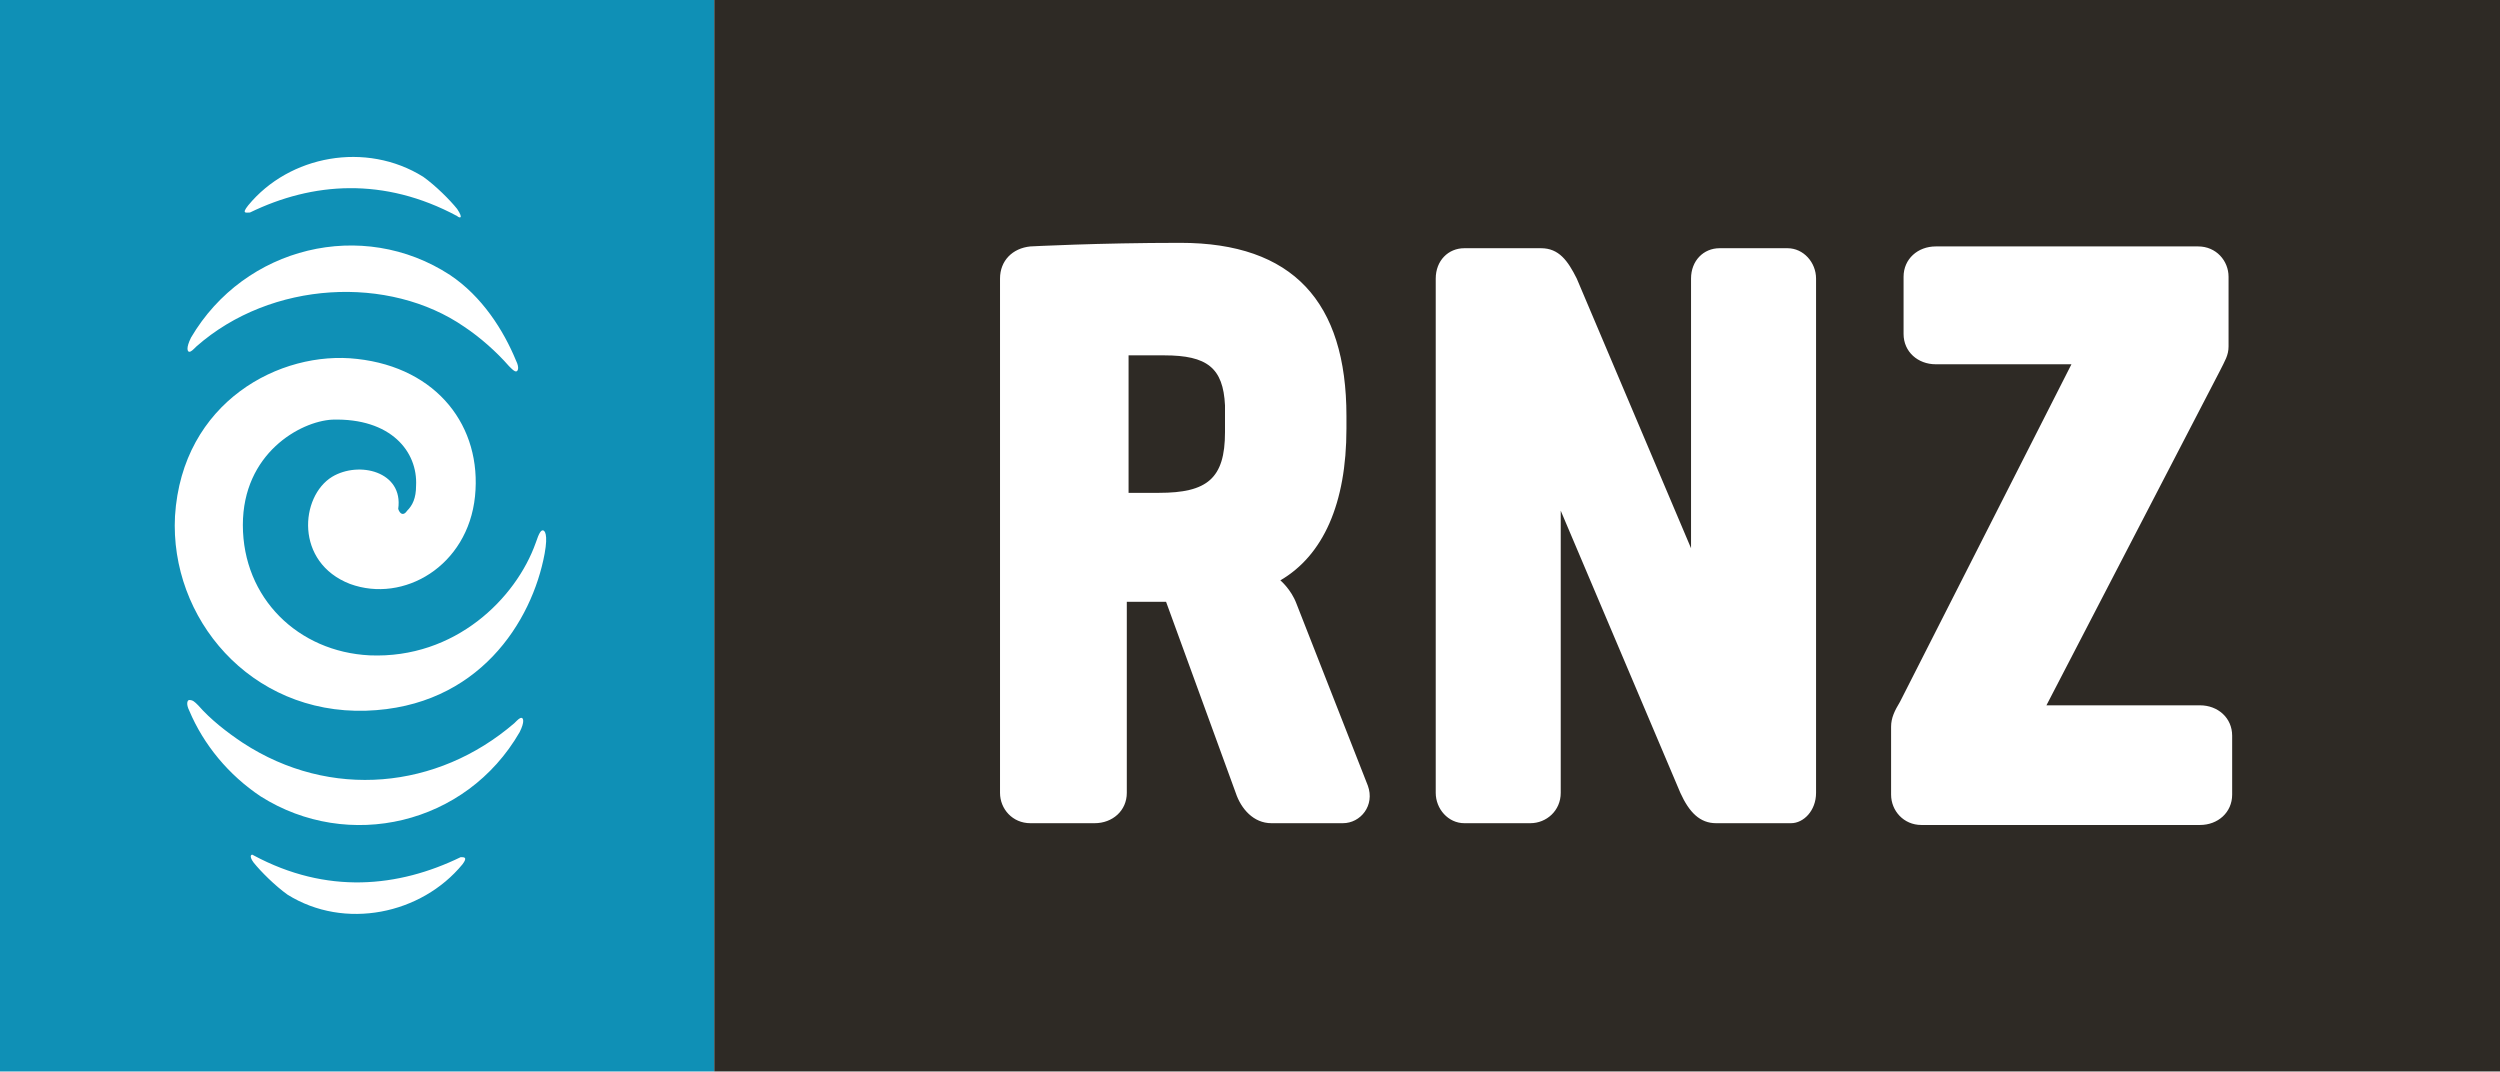
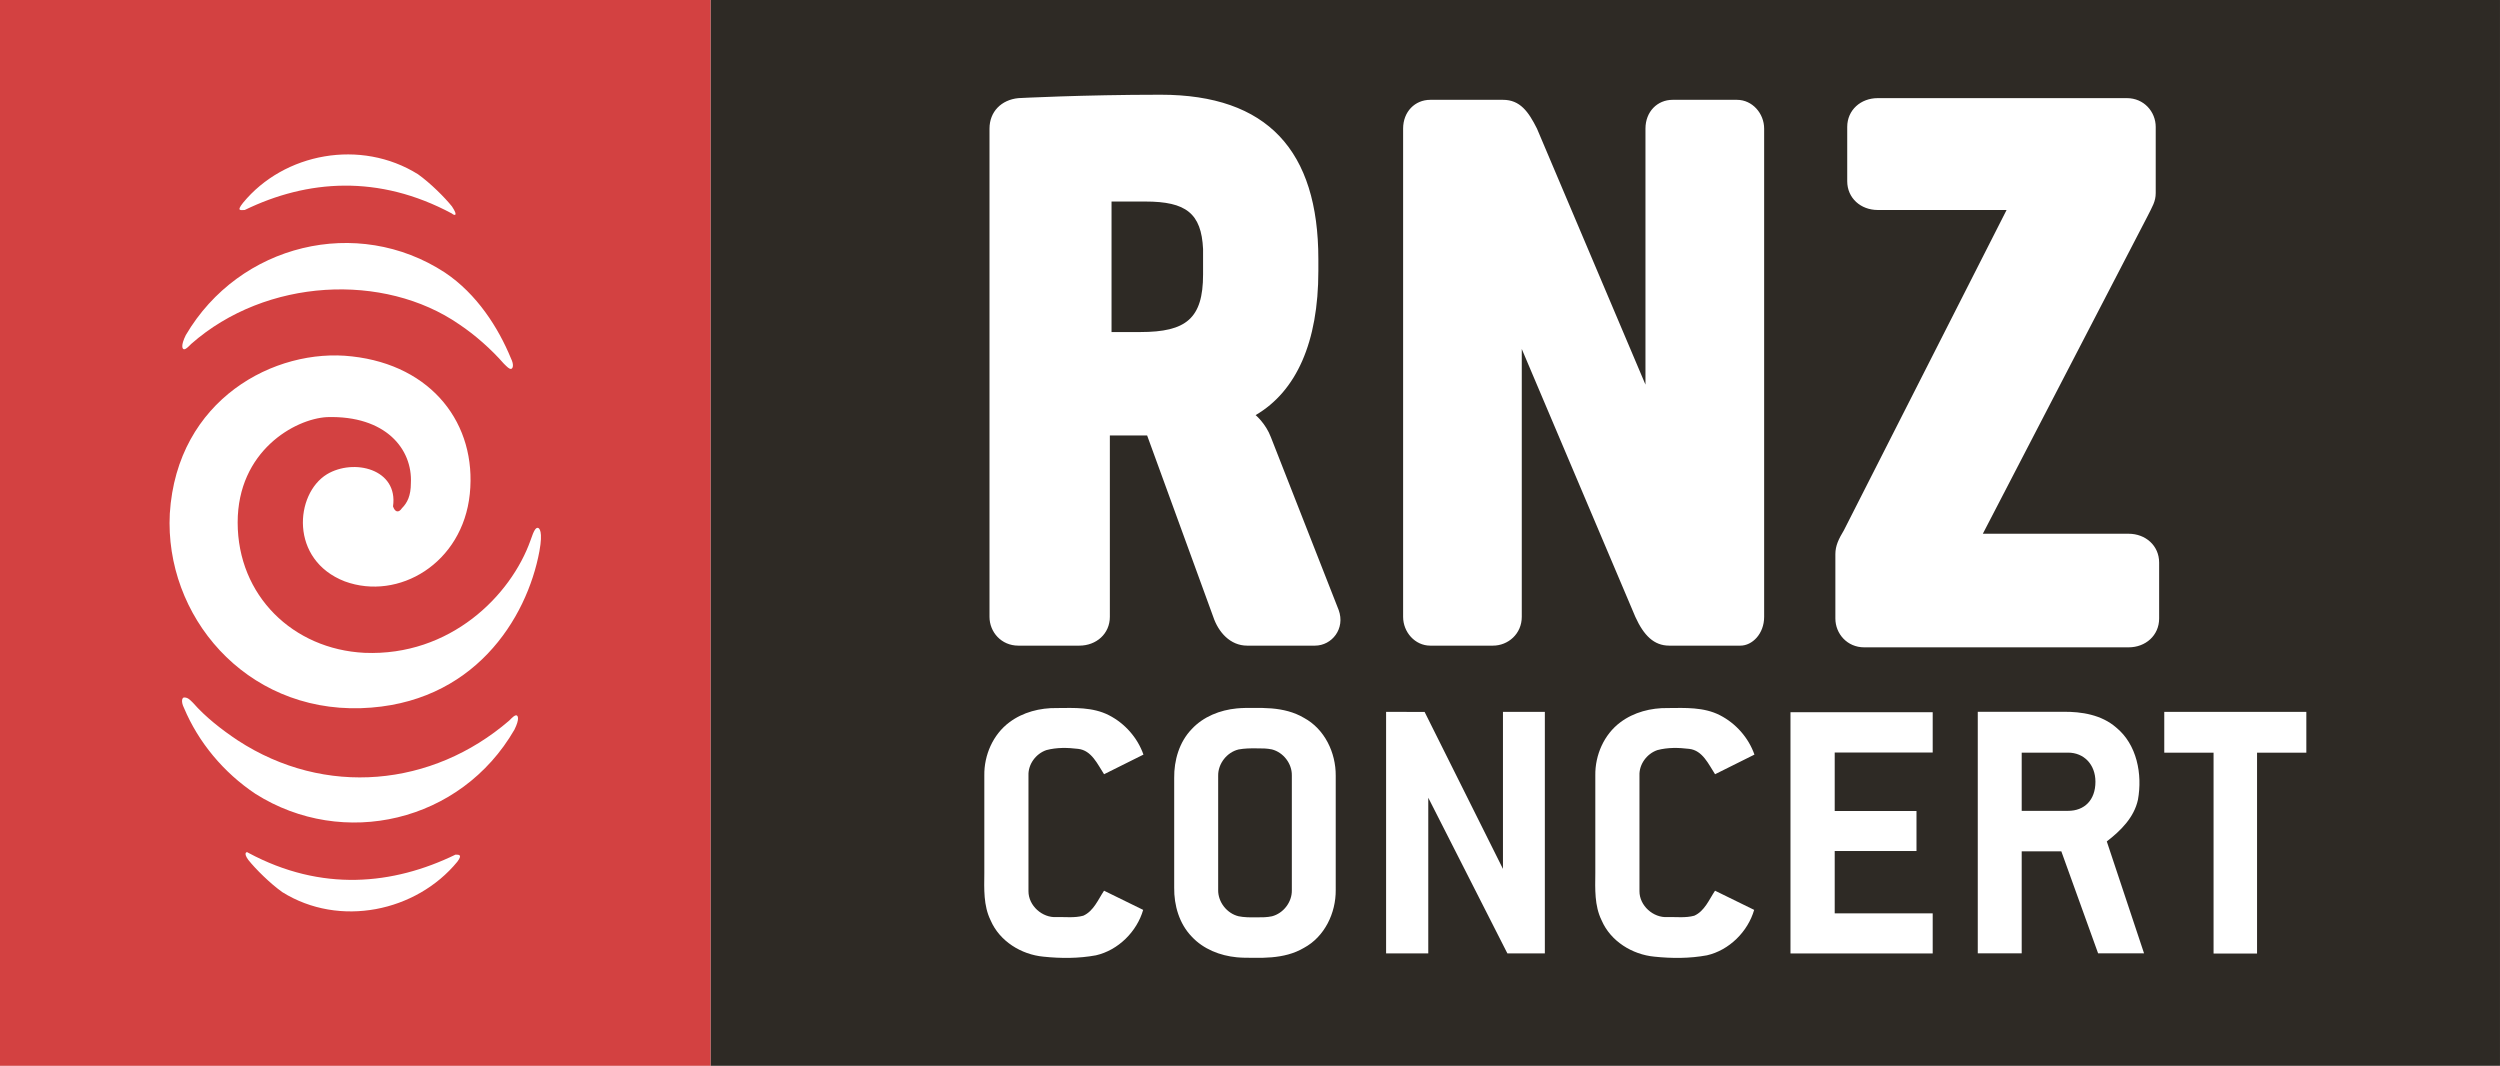
- <svg xmlns="http://www.w3.org/2000/svg" id="Layer_1" width="140" height="60" space="preserve" version="1.1" viewBox="0 0 140 60">
+ <svg xmlns="http://www.w3.org/2000/svg" id="Layer_1" width="950" height="405" space="preserve" version="1.1" viewBox="0 0 950 405">
  <link id="dark-mode" href="" rel="stylesheet" type="text/css" />
  <style id="dark-mode-custom-style" type="text/css" />
-   <path id="rect4487" d="m0 0h40v60h-40z" clip-rule="evenodd" fill="#0f90b6" fill-rule="evenodd" />
-   <path id="path4489" class="st1" d="m22.8 28.6c0.3-0.3 0.5-0.7 0.5-1.4 0.1-1.9-1.4-3.8-4.7-3.7-1.8 0.1-5 1.9-5 5.9 0 4.1 3.1 7.1 7.1 7.3 4.8 0.2 8.2-3.2 9.3-6.3 0.2-0.6 0.3-0.7 0.4-0.7s0.3 0.2 0.1 1.3c-0.7 3.8-3.7 8.6-10 8.8-6.5 0.2-11-5.2-10.7-10.9 0.4-6.4 5.9-9.3 10.2-8.8 4.5 0.5 7 3.8 6.6 7.7s-4 6-7 4.9c-3.1-1.2-2.8-4.9-1-6 1.5-0.9 4-0.3 3.7 1.8 0.1 0.3 0.3 0.4 0.5 0.1zm6.3 12.4c0.3-0.6 0.2-0.8 0.1-0.8s-0.2 0.1-0.4 0.3c-4.3 3.7-10.3 4.3-15.2 1.1-0.9-0.6-1.8-1.3-2.5-2.1-0.2-0.2-0.3-0.3-0.5-0.3-0.1 0-0.2 0.2 0 0.6 0.8 1.9 2.2 3.6 4 4.8 4.9 3.1 11.5 1.6 14.5-3.6zm-18.4-22.1c-0.3 0.6-0.2 0.8-0.1 0.8s0.2-0.1 0.4-0.3c4.2-3.7 10.8-4 15-1.1 0.9 0.6 1.8 1.4 2.5 2.2 0.2 0.2 0.3 0.3 0.4 0.3s0.2-0.2 0-0.6c-0.7-1.7-1.9-3.6-3.7-4.8-4.9-3.2-11.5-1.6-14.5 3.5zm3.5 29.4c0.4 0.5 1.2 1.3 1.9 1.8 3.2 2 7.5 1.1 9.8-1.7 0.3-0.4 0.1-0.4-0.1-0.4-3.5 1.7-7.5 2.1-11.6-0.1-0.1-0.1-0.3 0 0 0.4zm11.4-36.6c-0.4-0.5-1.2-1.3-1.9-1.8-3.2-2-7.5-1.2-9.8 1.6-0.4 0.5-0.1 0.4 0.1 0.4 3.5-1.7 7.5-2 11.6 0.2 0.1 0.1 0.4 0.2 0-0.4z" clip-rule="evenodd" fill="#fff" fill-rule="evenodd" />
-   <g id="g4504-7" transform="translate(40)">
-     <path id="path4500-1" class="st0" d="m0 0v60h100v-60z" clip-rule="evenodd" fill="#2e2a25" fill-rule="evenodd" />
+   <g id="g4504-7-1" transform="matrix(6.7857 0 0 6.7857 271.43 -2.1429)">
+     <path id="path4500-1-0" class="st0" d="m-0.211 0.316v59.684h100.21v-59.684z" clip-rule="evenodd" fill="#2e2a25" fill-rule="evenodd" />
  </g>
-   <g id="g4504-7-5" transform="translate(61.644 70.973)">
+   <g id="g4504-7-5" transform="matrix(6.4415 0 0 6.4415 412.36 405.57)">
    <path id="path4500-1-7" d="m4.456-57.374c-4.6 0-8.4 0.201-8.4 0.201-1 0.1-1.699 0.799-1.699 1.799v28.801c0 0.9 0.699 1.699 1.699 1.699h3.6c1 0 1.801-0.699 1.801-1.699v-10.699h2.199l3.9 10.699c0.3 0.9 1 1.699 2 1.699h4c1 0 1.8-1 1.4-2.1l-4-10.199c-0.3-0.8-0.9-1.301-0.9-1.301 2.4-1.4 3.701-4.3 3.701-8.5v-0.699c0-6.4-3.001-9.701-9.301-9.701zm42.301 0.201c-1 0-1.801 0.699-1.801 1.699v3.201c0 1 0.801 1.699 1.801 1.699h7.6l-9.6 18.9c-0.3 0.5-0.5 0.9-0.5 1.4v3.799c0 0.9 0.699 1.701 1.699 1.701h15.6c1 0 1.801-0.701 1.801-1.701v-3.299c0-1-0.801-1.701-1.801-1.701h-8.6l9.699-18.699c0.3-0.6 0.5-0.9 0.5-1.4v-3.9c0-0.9-0.699-1.699-1.699-1.699zm-26.4 0.1c-0.9 0-1.6 0.699-1.6 1.699v28.801c0 0.9 0.7 1.699 1.6 1.699h3.699c0.9 0 1.701-0.699 1.701-1.699v-15.801l6.699 15.801c0.5 1.1 1.1 1.699 2 1.699h4.199c0.7 0 1.4-0.699 1.4-1.699v-28.801c0-0.9-0.7-1.699-1.6-1.699h-3.801c-0.9 0-1.6 0.699-1.6 1.699v15.102l-6.4-15.102c-0.5-1-1-1.699-2-1.699zm-18.801 6h2c2.4 0 3.3 0.701 3.4 2.801v1.5c0 2.6-0.999 3.398-3.699 3.398h-1.701z" clip-rule="evenodd" fill="#fff" fill-rule="evenodd" />
  </g>
+   <path id="rect4487" d="m0 2.3348e-6h270v405h-270z" clip-rule="evenodd" fill="#d34141" fill-rule="evenodd" stroke-width="6.786" />
+   <path id="path4489" class="st1" d="m152.74 193.11c2.036-2.036 3.393-4.75 3.393-9.5 0.679-12.893-9.5-25.786-31.893-25.107-12.214 0.679-33.929 12.893-33.929 40.036 0 27.821 21.036 48.179 48.179 49.536 32.571 1.357 55.643-21.714 63.107-42.75 1.357-4.071 2.036-4.75 2.714-4.75 0.679 0 2.036 1.357 0.679 8.821-4.75 25.786-25.107 58.357-67.857 59.714-44.107 1.357-74.643-35.286-72.607-73.964 2.714-43.429 40.036-63.107 69.214-59.714 30.536 3.393 47.5 25.786 44.786 52.25s-27.143 40.714-47.5 33.25c-21.036-8.143-19-33.25-6.786-40.714 10.179-6.107 27.143-2.036 25.107 12.214 0.679 2.036 2.036 2.714 3.393 0.679zm42.75 84.143c2.036-4.071 1.357-5.429 0.679-5.429s-1.357 0.679-2.714 2.036c-29.179 25.107-69.893 29.179-103.14 7.464-6.107-4.071-12.214-8.821-16.964-14.25-1.357-1.357-2.036-2.036-3.393-2.036-0.679 0-1.357 1.357 0 4.071 5.429 12.893 14.929 24.429 27.143 32.571 33.25 21.036 78.036 10.857 98.393-24.429zm-124.86-149.96c-2.036 4.071-1.357 5.429-0.679 5.429 0.679 0 1.357-0.679 2.714-2.036 28.5-25.107 73.286-27.143 101.79-7.464 6.107 4.071 12.214 9.5 16.964 14.929 1.357 1.357 2.036 2.036 2.714 2.036s1.357-1.357 0-4.071c-4.75-11.536-12.893-24.429-25.107-32.571-33.25-21.714-78.036-10.857-98.393 23.75zm23.75 199.5c2.714 3.393 8.143 8.821 12.893 12.214 21.714 13.571 50.893 7.464 66.5-11.536 2.036-2.714 0.679-2.714-0.679-2.714-23.75 11.536-50.893 14.25-78.714-0.679-0.679-0.679-2.036 0 0 2.714zm77.357-248.36c-2.714-3.393-8.143-8.821-12.893-12.214-21.714-13.571-50.893-8.143-66.5 10.857-2.714 3.393-0.679 2.714 0.679 2.714 23.75-11.536 50.893-13.571 78.714 1.357 0.679 0.679 2.714 1.357 0-2.714z" clip-rule="evenodd" fill="#fff" fill-rule="evenodd" stroke-width="6.786" />
+   <g id="g844" transform="matrix(1.0011 0 0 1.0011 330.37 260.64)" fill="#fff">
+     <path id="path7-0" d="m285.05 13.82c5.12-3.85 11.64-5.51 17.99-5.41 6.66-0.06 13.7-0.41 19.82 2.73 6.03 3.08 10.85 8.54 13.09 14.94l-14.95 7.45c-2.49-3.79-4.72-9.07-9.85-9.63-4-0.488-8.14-0.57-12.04 0.47-3.99 1.36-6.975 5.38-6.805 9.64v43.92c-0.02 5.48 5.235 10.19 10.665 9.82 3.37-0.08 6.85 0.39 10.15-0.52 3.94-1.78 5.6-6.1 7.87-9.49l14.85 7.28c-2.38 8.27-9.48 15.32-17.93 17.25-6.56 1.21-13.32 1.2-19.93 0.51-8.43-0.8-16.65-5.87-20.05-13.8-2.74-5.58-2.445-11.92-2.385-17.96v-37.06c-0.11-7.68 3.285-15.5 9.505-20.14z" />
+     <path id="path9" d="m196.13 9.85 14.622 0.04 29.738 59.58v-59.61l15.9 0.01v91.68h-14.217l-30.033-59.1v59.1h-16.01z" />
+     <path id="path11" d="m349.63 9.99h53.98v15.3h-37.195v22.2h31.045v15.185h-31.045v23.665h37.195v15.22h-53.98z" />
+     <path id="path13-2" d="m420.72 9.83h32.325c7.09-0.1 14.66 1.14 20.18 5.94 7.93 6.47 10.04 17.75 8.3 27.41-1.46 6.79-6.55 11.78-11.83 15.86l14.14 42.47h-17.44l-13.957-38.705h-15.043v38.705h-16.675v-91.68m16.675 15.505v22.095h17.59c6.231 0 10.4-4.077 10.4-11.048 0-6.549-4.372-11.048-10.37-11.048z" />
+     <path id="path15" transform="scale(.75)" d="m655.35 13.146v20.654h24.947v101.66h22.008v-101.66h24.945v-20.654z" stroke-width="1.333" />
+     <path id="path7-2" d="m53.128 13.82c5.12-3.85 11.64-5.51 17.99-5.41 6.66-0.06 13.7-0.41 19.82 2.73 6.03 3.08 10.85 8.54 13.09 14.94l-14.95 7.45c-2.49-3.79-4.72-9.07-9.85-9.63-4-0.488-8.14-0.57-12.04 0.47-3.99 1.36-6.975 5.38-6.805 9.64v43.92c-0.02 5.48 5.235 10.19 10.665 9.82 3.37-0.08 6.85 0.39 10.15-0.52 3.94-1.78 5.6-6.1 7.87-9.49l14.85 7.28c-2.38 8.27-9.48 15.32-17.93 17.25-6.56 1.21-13.32 1.2-19.93 0.51-8.43-0.8-16.65-5.87-20.05-13.8-2.74-5.58-2.445-11.92-2.385-17.96v-37.06c-0.11-7.68 3.285-15.5 9.505-20.14z" />
+     <path id="path5-0" transform="scale(.75)" d="m194.61 11.141c-3.188 0-6.005-0.002-8.69 0.26-8.44 0.813-16.906 4.133-22.76 10.439-6.333 6.533-9.02 15.854-8.9 24.801v55.475c-0.12 8.947 2.567 18.267 8.9 24.801 5.853 6.307 14.32 9.624 22.76 10.438 2.685 0.262 5.564 0.262 8.69 0.262h2e-3c3.347 0.049 6.033-3e-3 8.955-0.252 5.712-0.492 11.278-1.778 16.342-4.768 10.493-5.64 16.201-17.639 16.107-29.279l-2e-3 -57.877c0.093-11.64-5.614-23.639-16.107-29.279-5.064-2.99-10.63-4.276-16.342-4.768-3.318-0.262-5.852-0.252-8.955-0.252zm0.904 20.469c3.567 0 5.57-0.004 8.223 0.541 5.751 1.482 10.17 7.148 10.064 13.156v58.143c0.106 6.008-4.313 11.675-10.064 13.156-2.652 0.545-4.656 0.541-8.223 0.541h-2e-3c-2.803 0.028-5.99 2e-3 -8.633-0.551-5.933-1.413-10.468-7.2-10.361-13.32l2e-3 -57.795c-0.107-6.12 4.428-11.907 10.361-13.32 3.124-0.547 5.7-0.569 8.633-0.551z" stroke-width="1.333" />
+   </g>
</svg>
